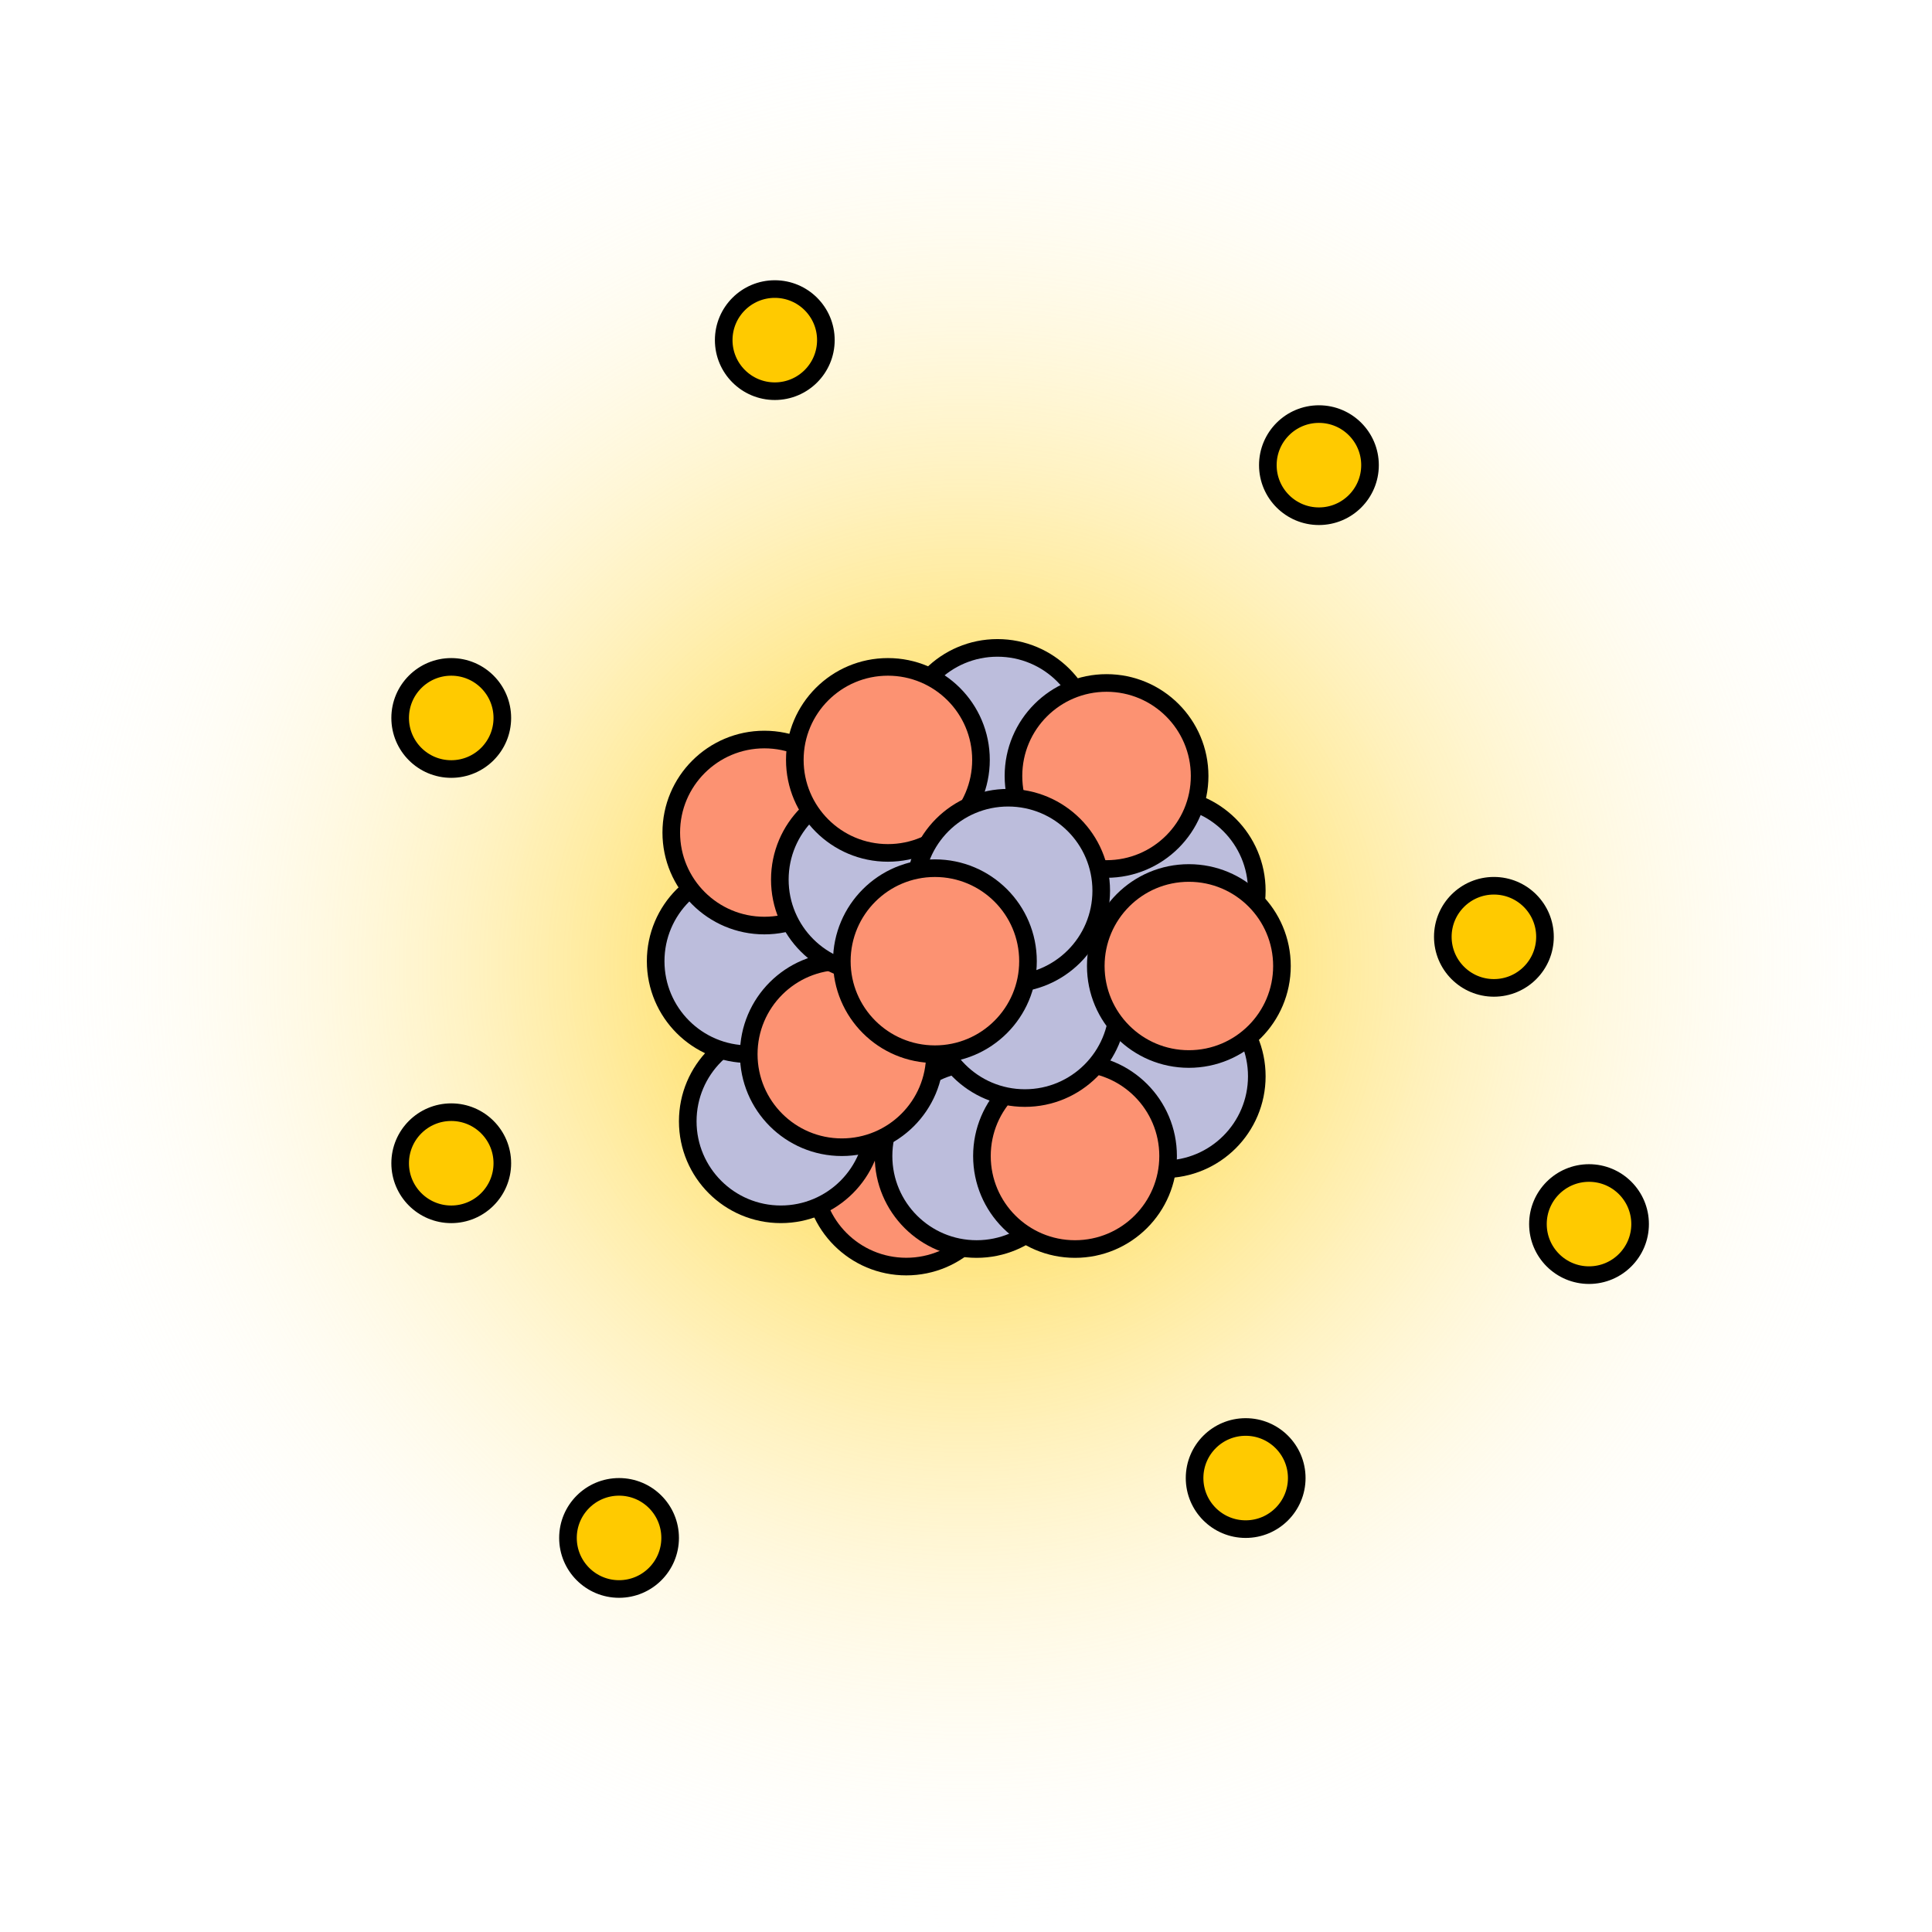
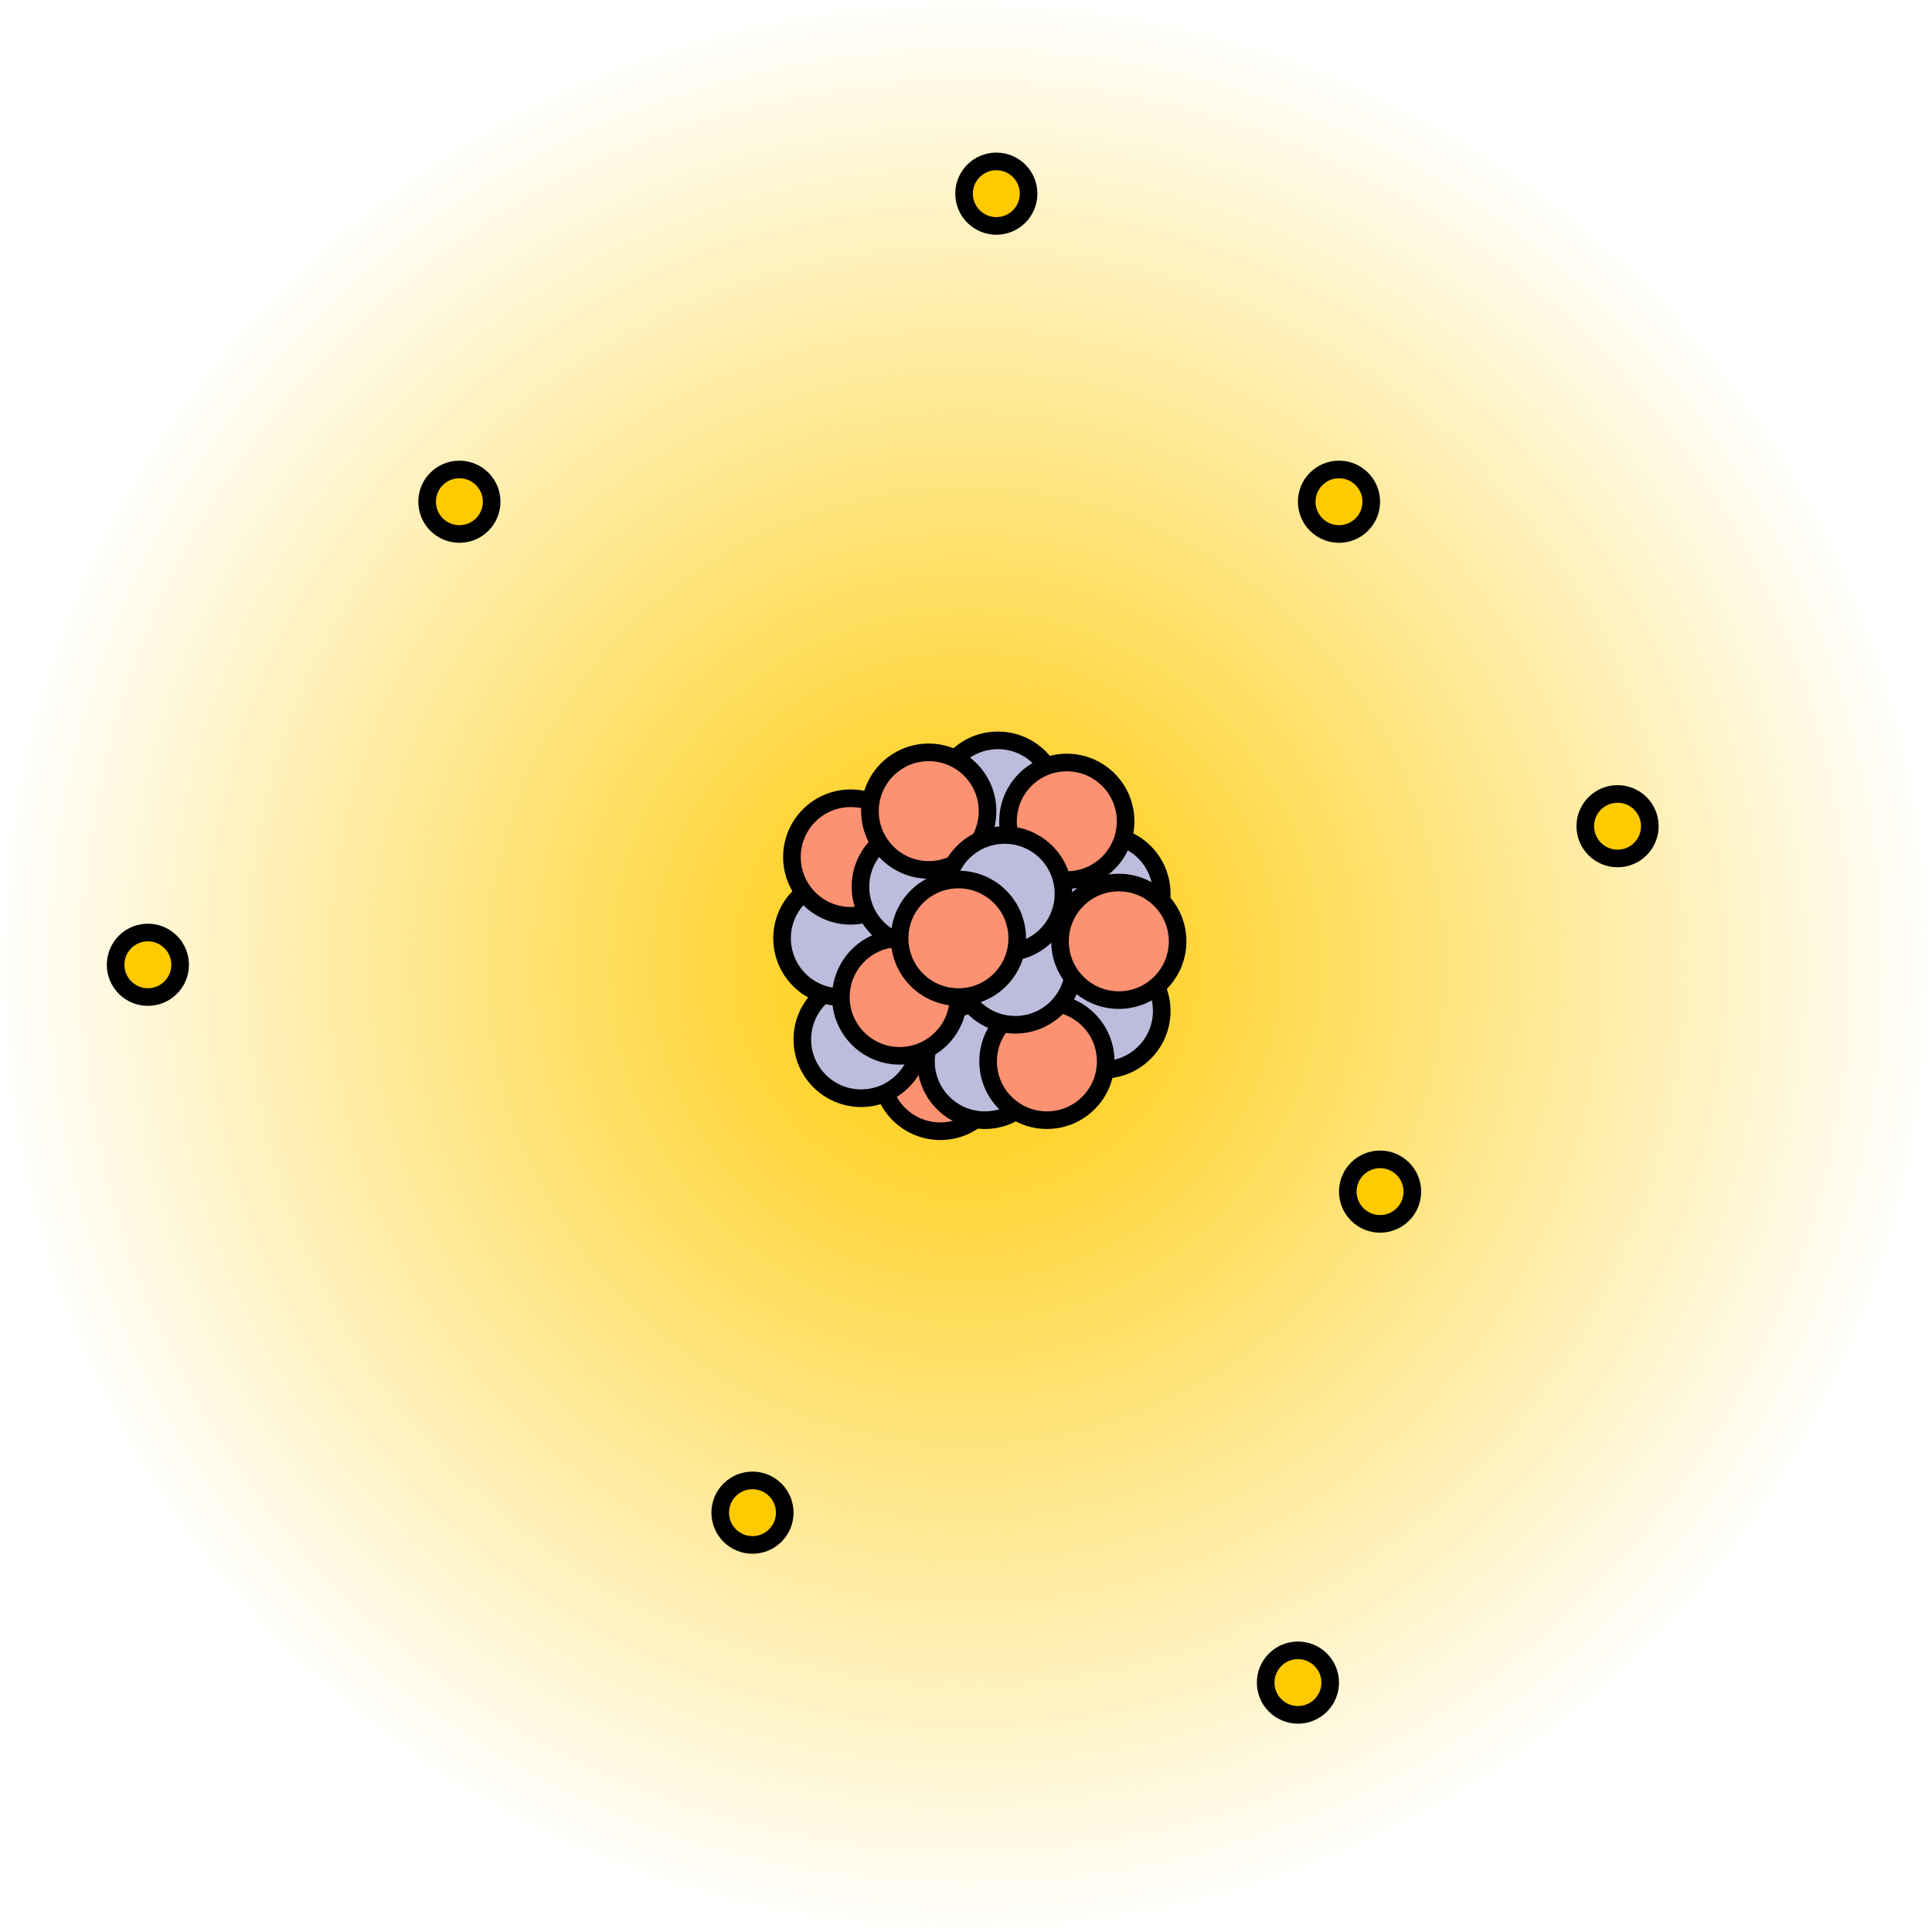
<svg xmlns="http://www.w3.org/2000/svg" version="1.1" id="svg132" width="146.259" height="146.259" viewBox="0 0 146.259 146.259">
  <defs id="defs136">
    <clipPath clipPathUnits="userSpaceOnUse" id="clipPath156">
      <path d="M 0,109.694 H 109.694 V 0 H 0 Z" id="path154" />
    </clipPath>
    <clipPath clipPathUnits="userSpaceOnUse" id="clipPath160">
      <path d="M 109.694,54.847 C 109.694,24.556 85.138,0 54.847,0 24.556,0 0,24.556 0,54.847 c 0,30.291 24.556,54.847 54.847,54.847 30.291,0 54.847,-24.556 54.847,-54.847" id="path158" />
    </clipPath>
    <clipPath clipPathUnits="userSpaceOnUse" id="clipPath164">
      <path d="M -32768,32767 H 32767 V -32768 H -32768 Z" id="path162" />
    </clipPath>
    <radialGradient fx="0" fy="0" cx="0" cy="0" r="1" gradientUnits="userSpaceOnUse" gradientTransform="matrix(54.84703,0,0,-54.84703,54.84703,54.84703)" spreadMethod="pad" id="radialGradient170">
      <stop style="stop-opacity:1;stop-color:#ffffff" offset="0" id="stop166" />
      <stop style="stop-opacity:0;stop-color:#ffffff" offset="1" id="stop168" />
    </radialGradient>
    <mask maskUnits="userSpaceOnUse" x="0" y="0" width="1" height="1" id="mask172">
      <g id="g182">
        <g clip-path="url(#clipPath164)" id="g180">
          <g id="g178">
            <g id="g176">
              <path d="M -32768,32767 H 32767 V -32768 H -32768 Z" style="fill:url(#radialGradient170);stroke:none" id="path174" />
            </g>
          </g>
        </g>
      </g>
    </mask>
    <radialGradient fx="0" fy="0" cx="0" cy="0" r="1" gradientUnits="userSpaceOnUse" gradientTransform="matrix(54.84703,0,0,-54.84703,54.84703,54.84703)" spreadMethod="pad" id="radialGradient188">
      <stop style="stop-opacity:1;stop-color:#ffca00" offset="0" id="stop184" />
-       <stop style="stop-color:#ffffff;stop-opacity:0;" offset="1" id="stop186" />
+       <stop style="stop-color:#ffca00;stop-opacity:0;" offset="1" id="stop186" />
    </radialGradient>
    <clipPath clipPathUnits="userSpaceOnUse" id="clipPath895">
      <g id="g901" style="stroke-width:1">
        <g id="g899" style="stroke-width:1">
          <path d="M 0,109.694 H 109.694 V 0 H 0 Z" id="path897" style="stroke-width:1" />
        </g>
      </g>
    </clipPath>
    <clipPath clipPathUnits="userSpaceOnUse" id="clipPath925">
      <g id="g931" style="stroke-width:1">
        <g id="g929" style="stroke-width:1">
          <path d="M 0,109.694 H 109.694 V 0 H 0 Z" id="path927" style="stroke-width:1" />
        </g>
      </g>
    </clipPath>
    <clipPath clipPathUnits="userSpaceOnUse" id="clipPath955">
      <g id="g961" style="stroke-width:1">
        <g id="g959" style="stroke-width:1">
          <path d="M 0,109.694 H 109.694 V 0 H 0 Z" id="path957" style="stroke-width:1" />
        </g>
      </g>
    </clipPath>
    <clipPath clipPathUnits="userSpaceOnUse" id="clipPath985">
      <g id="g991" style="stroke-width:1">
        <g id="g989" style="stroke-width:1">
          <path d="M 0,109.694 H 109.694 V 0 H 0 Z" id="path987" style="stroke-width:1" />
        </g>
      </g>
    </clipPath>
    <clipPath clipPathUnits="userSpaceOnUse" id="clipPath1015">
      <g id="g1021" style="stroke-width:1">
        <g id="g1019" style="stroke-width:1">
          <path d="M 0,109.694 H 109.694 V 0 H 0 Z" id="path1017" style="stroke-width:1" />
        </g>
      </g>
    </clipPath>
    <clipPath clipPathUnits="userSpaceOnUse" id="clipPath1045">
      <g id="g1051" style="stroke-width:1">
        <g id="g1049" style="stroke-width:1">
          <path d="M 0,109.694 H 109.694 V 0 H 0 Z" id="path1047" style="stroke-width:1" />
        </g>
      </g>
    </clipPath>
    <clipPath clipPathUnits="userSpaceOnUse" id="clipPath1075">
      <g id="g1081" style="stroke-width:1">
        <g id="g1079" style="stroke-width:1">
          <path d="M 0,109.694 H 109.694 V 0 H 0 Z" id="path1077" style="stroke-width:1" />
        </g>
      </g>
    </clipPath>
    <clipPath clipPathUnits="userSpaceOnUse" id="clipPath1090">
      <g id="g1096" style="stroke-width:1">
        <g id="g1094" style="stroke-width:1">
          <path d="M 0,109.694 H 109.694 V 0 H 0 Z" id="path1092" style="stroke-width:1" />
        </g>
      </g>
    </clipPath>
    <clipPath clipPathUnits="userSpaceOnUse" id="clipPath1105">
      <g id="g1111" style="stroke-width:1">
        <g id="g1109" style="stroke-width:1">
          <path d="M 0,109.694 H 109.694 V 0 H 0 Z" id="path1107" style="stroke-width:1" />
        </g>
      </g>
    </clipPath>
  </defs>
  <g id="g140" transform="matrix(1.333333,0,0,-1.333333,0,146.2587)">
    <path d="M 109.694,54.847 C 109.694,24.556 85.138,2.7491048e-6 54.847,2.7491048e-6 24.556,2.7491048e-6 1.4932453e-6,24.556 1.4932453e-6,54.847 1.4932453e-6,85.138 24.556,109.694 54.847,109.694 c 30.291,0 54.847,-24.556 54.847,-54.847" style="fill:url(#radialGradient188);stroke:none" id="path192" />
-     <path d="m 56.74,43.062 c 0,-2.917 -2.366,-5.281 -5.285,-5.281 -2.919,0 -5.285,2.364 -5.285,5.281 0,2.917 2.366,5.281 5.285,5.281 2.919,0 5.285,-2.364 5.285,-5.281" style="fill:#fc9272;fill-opacity:1;fill-rule:nonzero;stroke:#000000;stroke-width:1;stroke-dasharray:none;stroke-opacity:1" id="path210-2" clip-path="none" />
-     <path d="m 54.847,54.847 c 0,-2.917 -2.366,-5.281 -5.285,-5.281 -2.919,0 -5.285,2.364 -5.285,5.281 0,2.917 2.366,5.281 5.285,5.281 2.919,0 5.285,-2.364 5.285,-5.281" style="fill:#bcbddc;fill-opacity:1;fill-rule:nonzero;stroke:#000000;stroke-width:1;stroke-dasharray:none;stroke-opacity:1" id="path234" clip-path="none" />
-     <path d="m 71.358,59.121 c 0,-2.917 -2.366,-5.281 -5.285,-5.281 -2.919,0 -5.285,2.364 -5.285,5.281 0,2.917 2.366,5.281 5.285,5.281 2.919,0 5.285,-2.364 5.285,-5.281" style="fill:#bcbddc;fill-opacity:1;fill-rule:nonzero;stroke:#000000;stroke-width:1;stroke-dasharray:none;stroke-opacity:1" id="path234-3-4" clip-path="none" />
-     <path d="m 71.358,48.585 c 0,-2.917 -2.366,-5.281 -5.285,-5.281 -2.919,0 -5.285,2.364 -5.285,5.281 0,2.917 2.366,5.281 5.285,5.281 2.919,0 5.285,-2.364 5.285,-5.281" style="fill:#bcbddc;fill-opacity:1;fill-rule:nonzero;stroke:#000000;stroke-width:1;stroke-dasharray:none;stroke-opacity:1" id="path234-3-7" clip-path="none" />
-     <path d="m 49.619,46.03 c 0,-2.917 -2.366,-5.281 -5.285,-5.281 -2.919,0 -5.285,2.364 -5.285,5.281 0,2.917 2.366,5.281 5.285,5.281 2.919,0 5.285,-2.364 5.285,-5.281" style="fill:#bcbddc;fill-opacity:1;fill-rule:nonzero;stroke:#000000;stroke-width:1;stroke-dasharray:none;stroke-opacity:1" id="path234-3-5" clip-path="none" />
-     <path d="m 60.735,44.058 c 0,-2.917 -2.366,-5.281 -5.285,-5.281 -2.919,0 -5.285,2.364 -5.285,5.281 0,2.917 2.366,5.281 5.285,5.281 2.919,0 5.285,-2.364 5.285,-5.281" style="fill:#bcbddc;fill-opacity:1;fill-rule:nonzero;stroke:#000000;stroke-width:1;stroke-dasharray:none;stroke-opacity:1" id="path234-3-75" clip-path="none" />
-     <path d="m 47.797,55.12 c 0,-2.917 -2.366,-5.281 -5.285,-5.281 -2.919,0 -5.285,2.364 -5.285,5.281 0,2.917 2.366,5.281 5.285,5.281 2.919,0 5.285,-2.364 5.285,-5.281" style="fill:#bcbddc;fill-opacity:1;fill-rule:nonzero;stroke:#000000;stroke-width:1;stroke-dasharray:none;stroke-opacity:1" id="path234-3-06" clip-path="none" />
-     <path d="m 61.918,67.627 c 0,-2.917 -2.366,-5.281 -5.285,-5.281 -2.919,0 -5.285,2.364 -5.285,5.281 0,2.917 2.366,5.281 5.285,5.281 2.919,0 5.285,-2.364 5.285,-5.281" style="fill:#bcbddc;fill-opacity:1;fill-rule:nonzero;stroke:#000000;stroke-width:1;stroke-dasharray:none;stroke-opacity:1" id="path234-3-0" clip-path="none" />
-     <path d="m 68.112,65.636 c 0,-2.917 -2.366,-5.281 -5.285,-5.281 -2.919,0 -5.285,2.364 -5.285,5.281 0,2.917 2.366,5.281 5.285,5.281 2.919,0 5.285,-2.364 5.285,-5.281" style="fill:#fc9272;fill-opacity:1;fill-rule:nonzero;stroke:#000000;stroke-width:1;stroke-dasharray:none;stroke-opacity:1" id="path210" clip-path="none" />
-     <path d="m 48.683,62.424 c 0,-2.917 -2.366,-5.281 -5.285,-5.281 -2.919,0 -5.285,2.364 -5.285,5.281 0,2.917 2.366,5.281 5.285,5.281 2.919,0 5.285,-2.364 5.285,-5.281" style="fill:#fc9272;fill-opacity:1;fill-rule:nonzero;stroke:#000000;stroke-width:1;stroke-dasharray:none;stroke-opacity:1" id="path210-2-5" clip-path="none" />
-     <path d="m 53.082,49.839 c 0,-2.917 -2.366,-5.281 -5.285,-5.281 -2.919,0 -5.285,2.364 -5.285,5.281 0,2.917 2.366,5.281 5.285,5.281 2.919,0 5.285,-2.364 5.285,-5.281" style="fill:#fc9272;fill-opacity:1;fill-rule:nonzero;stroke:#000000;stroke-width:1;stroke-dasharray:none;stroke-opacity:1" id="path210-2-8" clip-path="none" />
-     <path d="m 66.322,44.058 c 0,-2.917 -2.366,-5.281 -5.285,-5.281 -2.919,0 -5.285,2.364 -5.285,5.281 0,2.917 2.366,5.281 5.285,5.281 2.919,0 5.285,-2.364 5.285,-5.281" style="fill:#fc9272;fill-opacity:1;fill-rule:nonzero;stroke:#000000;stroke-width:1;stroke-dasharray:none;stroke-opacity:1" id="path210-2-3-5" clip-path="none" />
-     <path d="m 54.847,59.752 c 0,-2.917 -2.366,-5.281 -5.285,-5.281 -2.919,0 -5.285,2.364 -5.285,5.281 0,2.917 2.366,5.281 5.285,5.281 2.919,0 5.285,-2.364 5.285,-5.281" style="fill:#bcbddc;fill-opacity:1;fill-rule:nonzero;stroke:#000000;stroke-width:1;stroke-dasharray:none;stroke-opacity:1" id="path234-3-8" clip-path="none" />
-     <path d="m 63.476,52.63 c 0,-2.917 -2.366,-5.281 -5.285,-5.281 -2.919,0 -5.285,2.364 -5.285,5.281 0,2.917 2.366,5.281 5.285,5.281 2.919,0 5.285,-2.364 5.285,-5.281" style="fill:#bcbddc;fill-opacity:1;fill-rule:nonzero;stroke:#000000;stroke-width:1;stroke-dasharray:none;stroke-opacity:1" id="path234-3-47" clip-path="none" />
-     <path d="m 55.698,66.549 c 0,-2.917 -2.366,-5.281 -5.285,-5.281 -2.919,0 -5.285,2.364 -5.285,5.281 0,2.917 2.366,5.281 5.285,5.281 2.919,0 5.285,-2.364 5.285,-5.281" style="fill:#fc9272;fill-opacity:1;fill-rule:nonzero;stroke:#000000;stroke-width:1;stroke-dasharray:none;stroke-opacity:1" id="path210-2-9" clip-path="none" />
-     <path d="m 62.525,59.121 c 0,-2.917 -2.366,-5.281 -5.285,-5.281 -2.919,0 -5.285,2.364 -5.285,5.281 0,2.917 2.366,5.281 5.285,5.281 2.919,0 5.285,-2.364 5.285,-5.281" style="fill:#bcbddc;fill-opacity:1;fill-rule:nonzero;stroke:#000000;stroke-width:1;stroke-dasharray:none;stroke-opacity:1" id="path234-3" clip-path="none" />
-     <path d="m 58.367,55.12 c 0,-2.917 -2.366,-5.281 -5.285,-5.281 -2.919,0 -5.285,2.364 -5.285,5.281 0,2.917 2.366,5.281 5.285,5.281 2.919,0 5.285,-2.364 5.285,-5.281" style="fill:#fc9272;fill-opacity:1;fill-rule:nonzero;stroke:#000000;stroke-width:1;stroke-dasharray:none;stroke-opacity:1" id="path210-2-55" clip-path="none" />
-     <path d="m 72.786,54.847 c 0,-2.917 -2.366,-5.281 -5.285,-5.281 -2.919,0 -5.285,2.364 -5.285,5.281 0,2.917 2.366,5.281 5.285,5.281 2.919,0 5.285,-2.364 5.285,-5.281" style="fill:#fc9272;fill-opacity:1;fill-rule:nonzero;stroke:#000000;stroke-width:1;stroke-dasharray:none;stroke-opacity:1" id="path210-2-3" clip-path="none" />
-     <g id="layer1" transform="matrix(0.8083395,0,0,0.8082373,12.51407,13.09677)" style="stroke-width:1.237">
-       <path d="m 19.802,37.8 c 0,-1.981 -1.606,-3.588 -3.588,-3.588 -1.981,0 -3.588,1.607 -3.588,3.588 0,1.981 1.607,3.587 3.588,3.587 1.982,0 3.588,-1.606 3.588,-3.587" style="fill:#ffca00;fill-opacity:1;fill-rule:nonzero;stroke:#000000;stroke-width:1.237;stroke-dasharray:none;stroke-opacity:1" id="path250-8" clip-path="none" />
-       <path d="m 99.719,33.527 c 0,-1.981 -1.606,-3.588 -3.588,-3.588 -1.981,0 -3.588,1.607 -3.588,3.588 0,1.981 1.607,3.587 3.588,3.587 1.982,0 3.588,-1.606 3.588,-3.587" style="fill:#ffca00;fill-opacity:1;fill-rule:nonzero;stroke:#000000;stroke-width:1.237;stroke-dasharray:none;stroke-opacity:1" id="path250-84" clip-path="none" />
-       <path d="m 93.038,53.706 c 0,-1.981 -1.606,-3.588 -3.588,-3.588 -1.981,0 -3.588,1.607 -3.588,3.588 0,1.981 1.607,3.587 3.588,3.587 1.982,0 3.588,-1.606 3.588,-3.587" style="fill:#ffca00;fill-opacity:1;fill-rule:nonzero;stroke:#000000;stroke-width:1.237;stroke-dasharray:none;stroke-opacity:1" id="path250-2" clip-path="none" />
-       <path d="m 31.589,11.479 c 0,-1.981 -1.606,-3.588 -3.588,-3.588 -1.981,0 -3.588,1.607 -3.588,3.588 0,1.981 1.607,3.587 3.588,3.587 1.982,0 3.588,-1.606 3.588,-3.587" style="fill:#ffca00;fill-opacity:1;fill-rule:nonzero;stroke:#000000;stroke-width:1.237;stroke-dasharray:none;stroke-opacity:1" id="path250-9" clip-path="none" />
-       <path d="m 80.748,86.84 c 0,-1.981 -1.606,-3.588 -3.588,-3.588 -1.981,0 -3.588,1.607 -3.588,3.588 0,1.981 1.607,3.587 3.588,3.587 1.982,0 3.588,-1.606 3.588,-3.587" style="fill:#ffca00;fill-opacity:1;fill-rule:nonzero;stroke:#000000;stroke-width:1.237;stroke-dasharray:none;stroke-opacity:1" id="path250-4" clip-path="none" />
-       <path d="m 75.602,15.685 c 0,-1.981 -1.606,-3.588 -3.588,-3.588 -1.981,0 -3.588,1.607 -3.588,3.588 0,1.981 1.607,3.587 3.588,3.587 1.982,0 3.588,-1.606 3.588,-3.587" style="fill:#ffca00;fill-opacity:1;fill-rule:nonzero;stroke:#000000;stroke-width:1.237;stroke-dasharray:none;stroke-opacity:1" id="path250-0" clip-path="none" />
-       <path d="m 42.528,95.623 c 0,-1.981 -1.606,-3.588 -3.588,-3.588 -1.981,0 -3.588,1.607 -3.588,3.588 0,1.981 1.607,3.587 3.588,3.587 1.982,0 3.588,-1.606 3.588,-3.587" style="fill:#ffca00;fill-opacity:1;fill-rule:nonzero;stroke:#000000;stroke-width:1.237;stroke-dasharray:none;stroke-opacity:1" id="path250-06" clip-path="none" />
-       <path d="m 19.802,69.081 c 0,-1.981 -1.606,-3.588 -3.588,-3.588 -1.981,0 -3.588,1.607 -3.588,3.588 0,1.981 1.607,3.587 3.588,3.587 1.982,0 3.588,-1.606 3.588,-3.587" style="fill:#ffca00;fill-opacity:1;fill-rule:nonzero;stroke:#000000;stroke-width:1.237;stroke-dasharray:none;stroke-opacity:1" id="path250-04" clip-path="none" />
-     </g>
+     <path d="m 56.728,48.803 c 0,-1.843 -1.494,-3.337 -3.338,-3.337 -1.843,0 -3.338,1.494 -3.338,3.337 0,1.843 1.494,3.337 3.338,3.337 1.843,0 3.338,-1.494 3.338,-3.337" style="fill:#fc9272;fill-opacity:1;fill-rule:nonzero;stroke:#000000;stroke-width:1;stroke-dasharray:none;stroke-opacity:1" id="path210-2" clip-path="none" />
+     <path d="m 55.532,56.248 c 0,-1.843 -1.494,-3.337 -3.338,-3.337 -1.843,0 -3.338,1.494 -3.338,3.337 0,1.843 1.494,3.337 3.338,3.337 1.843,0 3.338,-1.494 3.338,-3.337" style="fill:#bcbddc;fill-opacity:1;fill-rule:nonzero;stroke:#000000;stroke-width:1;stroke-dasharray:none;stroke-opacity:1" id="path234" clip-path="none" />
+     <path d="m 65.96,58.948 c 0,-1.843 -1.494,-3.337 -3.338,-3.337 -1.843,0 -3.338,1.494 -3.338,3.337 0,1.843 1.494,3.337 3.338,3.337 1.843,0 3.338,-1.494 3.338,-3.337" style="fill:#bcbddc;fill-opacity:1;fill-rule:nonzero;stroke:#000000;stroke-width:1;stroke-dasharray:none;stroke-opacity:1" id="path234-3-4" clip-path="none" />
+     <path d="m 65.96,52.291 c 0,-1.843 -1.494,-3.337 -3.338,-3.337 -1.843,0 -3.338,1.494 -3.338,3.337 0,1.843 1.494,3.337 3.338,3.337 1.843,0 3.338,-1.494 3.338,-3.337" style="fill:#bcbddc;fill-opacity:1;fill-rule:nonzero;stroke:#000000;stroke-width:1;stroke-dasharray:none;stroke-opacity:1" id="path234-3-7" clip-path="none" />
+     <path d="m 52.231,50.677 c 0,-1.843 -1.494,-3.337 -3.338,-3.337 -1.843,0 -3.338,1.494 -3.338,3.337 0,1.843 1.494,3.337 3.338,3.337 1.843,0 3.338,-1.494 3.338,-3.337" style="fill:#bcbddc;fill-opacity:1;fill-rule:nonzero;stroke:#000000;stroke-width:1;stroke-dasharray:none;stroke-opacity:1" id="path234-3-5" clip-path="none" />
+     <path d="m 59.251,49.431 c 0,-1.843 -1.494,-3.337 -3.338,-3.337 -1.843,0 -3.338,1.494 -3.338,3.337 0,1.843 1.494,3.337 3.338,3.337 1.843,0 3.338,-1.494 3.338,-3.337" style="fill:#bcbddc;fill-opacity:1;fill-rule:nonzero;stroke:#000000;stroke-width:1;stroke-dasharray:none;stroke-opacity:1" id="path234-3-75" clip-path="none" />
+     <path d="m 51.08,56.42 c 0,-1.843 -1.494,-3.337 -3.338,-3.337 -1.843,0 -3.338,1.494 -3.338,3.337 0,1.843 1.494,3.337 3.338,3.337 1.843,0 3.338,-1.494 3.338,-3.337" style="fill:#bcbddc;fill-opacity:1;fill-rule:nonzero;stroke:#000000;stroke-width:1;stroke-dasharray:none;stroke-opacity:1" id="path234-3-06" clip-path="none" />
+     <path d="m 59.998,64.321 c 0,-1.843 -1.494,-3.337 -3.338,-3.337 -1.843,0 -3.338,1.494 -3.338,3.337 0,1.843 1.494,3.337 3.338,3.337 1.843,0 3.338,-1.494 3.338,-3.337" style="fill:#bcbddc;fill-opacity:1;fill-rule:nonzero;stroke:#000000;stroke-width:1;stroke-dasharray:none;stroke-opacity:1" id="path234-3-0" clip-path="none" />
+     <path d="m 63.909,63.064 c 0,-1.843 -1.494,-3.337 -3.338,-3.337 -1.843,0 -3.338,1.494 -3.338,3.337 0,1.843 1.494,3.337 3.338,3.337 1.843,0 3.338,-1.494 3.338,-3.337" style="fill:#fc9272;fill-opacity:1;fill-rule:nonzero;stroke:#000000;stroke-width:1;stroke-dasharray:none;stroke-opacity:1" id="path210" clip-path="none" />
+     <path d="m 51.64,61.034 c 0,-1.843 -1.494,-3.337 -3.338,-3.337 -1.843,0 -3.338,1.494 -3.338,3.337 0,1.843 1.494,3.337 3.338,3.337 1.843,0 3.338,-1.494 3.338,-3.337" style="fill:#fc9272;fill-opacity:1;fill-rule:nonzero;stroke:#000000;stroke-width:1;stroke-dasharray:none;stroke-opacity:1" id="path210-2-5" clip-path="none" />
+     <path d="m 54.418,53.084 c 0,-1.843 -1.494,-3.337 -3.338,-3.337 -1.843,0 -3.338,1.494 -3.338,3.337 0,1.843 1.494,3.337 3.338,3.337 1.843,0 3.338,-1.494 3.338,-3.337" style="fill:#fc9272;fill-opacity:1;fill-rule:nonzero;stroke:#000000;stroke-width:1;stroke-dasharray:none;stroke-opacity:1" id="path210-2-8" clip-path="none" />
+     <path d="m 62.779,49.431 c 0,-1.843 -1.494,-3.337 -3.338,-3.337 -1.843,0 -3.338,1.494 -3.338,3.337 0,1.843 1.494,3.337 3.338,3.337 1.843,0 3.338,-1.494 3.338,-3.337" style="fill:#fc9272;fill-opacity:1;fill-rule:nonzero;stroke:#000000;stroke-width:1;stroke-dasharray:none;stroke-opacity:1" id="path210-2-3-5" clip-path="none" />
+     <path d="m 55.532,59.346 c 0,-1.843 -1.494,-3.337 -3.338,-3.337 -1.843,0 -3.338,1.494 -3.338,3.337 0,1.843 1.494,3.337 3.338,3.337 1.843,0 3.338,-1.494 3.338,-3.337" style="fill:#bcbddc;fill-opacity:1;fill-rule:nonzero;stroke:#000000;stroke-width:1;stroke-dasharray:none;stroke-opacity:1" id="path234-3-8" clip-path="none" />
+     <path d="m 60.982,54.847 c 0,-1.843 -1.494,-3.337 -3.338,-3.337 -1.843,0 -3.338,1.494 -3.338,3.337 0,1.843 1.494,3.337 3.338,3.337 1.843,0 3.338,-1.494 3.338,-3.337" style="fill:#bcbddc;fill-opacity:1;fill-rule:nonzero;stroke:#000000;stroke-width:1;stroke-dasharray:none;stroke-opacity:1" id="path234-3-47" clip-path="none" />
+     <path d="m 56.07,63.64 c 0,-1.843 -1.494,-3.337 -3.338,-3.337 -1.843,0 -3.338,1.494 -3.338,3.337 0,1.843 1.494,3.337 3.338,3.337 1.843,0 3.338,-1.494 3.338,-3.337" style="fill:#fc9272;fill-opacity:1;fill-rule:nonzero;stroke:#000000;stroke-width:1;stroke-dasharray:none;stroke-opacity:1" id="path210-2-9" clip-path="none" />
+     <path d="m 60.381,58.948 c 0,-1.843 -1.494,-3.337 -3.338,-3.337 -1.843,0 -3.338,1.494 -3.338,3.337 0,1.843 1.494,3.337 3.338,3.337 1.843,0 3.338,-1.494 3.338,-3.337" style="fill:#bcbddc;fill-opacity:1;fill-rule:nonzero;stroke:#000000;stroke-width:1;stroke-dasharray:none;stroke-opacity:1" id="path234-3" clip-path="none" />
+     <path d="m 57.755,56.42 c 0,-1.843 -1.494,-3.337 -3.338,-3.337 -1.843,0 -3.338,1.494 -3.338,3.337 0,1.843 1.494,3.337 3.338,3.337 1.843,0 3.338,-1.494 3.338,-3.337" style="fill:#fc9272;fill-opacity:1;fill-rule:nonzero;stroke:#000000;stroke-width:1;stroke-dasharray:none;stroke-opacity:1" id="path210-2-55" clip-path="none" />
+     <path d="m 66.861,56.248 c 0,-1.843 -1.494,-3.337 -3.338,-3.337 -1.843,0 -3.338,1.494 -3.338,3.337 0,1.843 1.494,3.337 3.338,3.337 1.843,0 3.338,-1.494 3.338,-3.337" style="fill:#fc9272;fill-opacity:1;fill-rule:nonzero;stroke:#000000;stroke-width:1;stroke-dasharray:none;stroke-opacity:1" id="path210-2-3" clip-path="none" />
+     <path d="m 75.526,14.16 c 0,-1.012 -0.82,-1.832 -1.832,-1.832 -1.011,0 -1.832,0.821 -1.832,1.832 0,1.012 0.82,1.832 1.832,1.832 1.012,0 1.832,-0.82 1.832,-1.832" style="fill:#ffca00;fill-opacity:1;fill-rule:nonzero;stroke:#000000;stroke-width:1;stroke-dasharray:none;stroke-opacity:1" id="path250-8" clip-path="none" />
+     <path d="m 93.673,62.784 c 0,-1.012 -0.82,-1.832 -1.832,-1.832 -1.011,0 -1.832,0.821 -1.832,1.832 0,1.012 0.82,1.832 1.832,1.832 1.012,0 1.832,-0.82 1.832,-1.832" style="fill:#ffca00;fill-opacity:1;fill-rule:nonzero;stroke:#000000;stroke-width:1;stroke-dasharray:none;stroke-opacity:1" id="path250-84" clip-path="none" />
+     <path d="m 44.556,23.808 c 0,-1.012 -0.82,-1.832 -1.832,-1.832 -1.011,0 -1.832,0.821 -1.832,1.832 0,1.012 0.82,1.832 1.832,1.832 1.012,0 1.832,-0.82 1.832,-1.832" style="fill:#ffca00;fill-opacity:1;fill-rule:nonzero;stroke:#000000;stroke-width:1;stroke-dasharray:none;stroke-opacity:1" id="path250-2" clip-path="none" />
+     <path d="m 80.189,42.037 c 0,-1.012 -0.82,-1.832 -1.832,-1.832 -1.011,0 -1.832,0.821 -1.832,1.832 0,1.012 0.82,1.832 1.832,1.832 1.012,0 1.832,-0.82 1.832,-1.832" style="fill:#ffca00;fill-opacity:1;fill-rule:nonzero;stroke:#000000;stroke-width:1;stroke-dasharray:none;stroke-opacity:1" id="path250-9" clip-path="none" />
+     <path d="m 77.857,81.207 c 0,-1.012 -0.82,-1.832 -1.832,-1.832 -1.011,0 -1.832,0.821 -1.832,1.832 0,1.012 0.82,1.832 1.832,1.832 1.012,0 1.832,-0.82 1.832,-1.832" style="fill:#ffca00;fill-opacity:1;fill-rule:nonzero;stroke:#000000;stroke-width:1;stroke-dasharray:none;stroke-opacity:1" id="path250-4" clip-path="none" />
+     <path d="m 58.401,98.698 c 0,-1.012 -0.82,-1.832 -1.832,-1.832 -1.011,0 -1.832,0.821 -1.832,1.832 0,1.012 0.82,1.832 1.832,1.832 1.012,0 1.832,-0.82 1.832,-1.832" style="fill:#ffca00;fill-opacity:1;fill-rule:nonzero;stroke:#000000;stroke-width:1;stroke-dasharray:none;stroke-opacity:1" id="path250-0" clip-path="none" />
+     <path d="m 27.915,81.207 c 0,-1.012 -0.82,-1.832 -1.832,-1.832 -1.011,0 -1.832,0.821 -1.832,1.832 0,1.012 0.82,1.832 1.832,1.832 1.012,0 1.832,-0.82 1.832,-1.832" style="fill:#ffca00;fill-opacity:1;fill-rule:nonzero;stroke:#000000;stroke-width:1;stroke-dasharray:none;stroke-opacity:1" id="path250-06" clip-path="none" />
+     <path d="m 10.228,54.916 c 0,-1.012 -0.82,-1.832 -1.832,-1.832 -1.011,0 -1.832,0.821 -1.832,1.832 0,1.012 0.82,1.832 1.832,1.832 1.012,0 1.832,-0.82 1.832,-1.832" style="fill:#ffca00;fill-opacity:1;fill-rule:nonzero;stroke:#000000;stroke-width:1;stroke-dasharray:none;stroke-opacity:1" id="path250-04" clip-path="none" />
  </g>
</svg>
